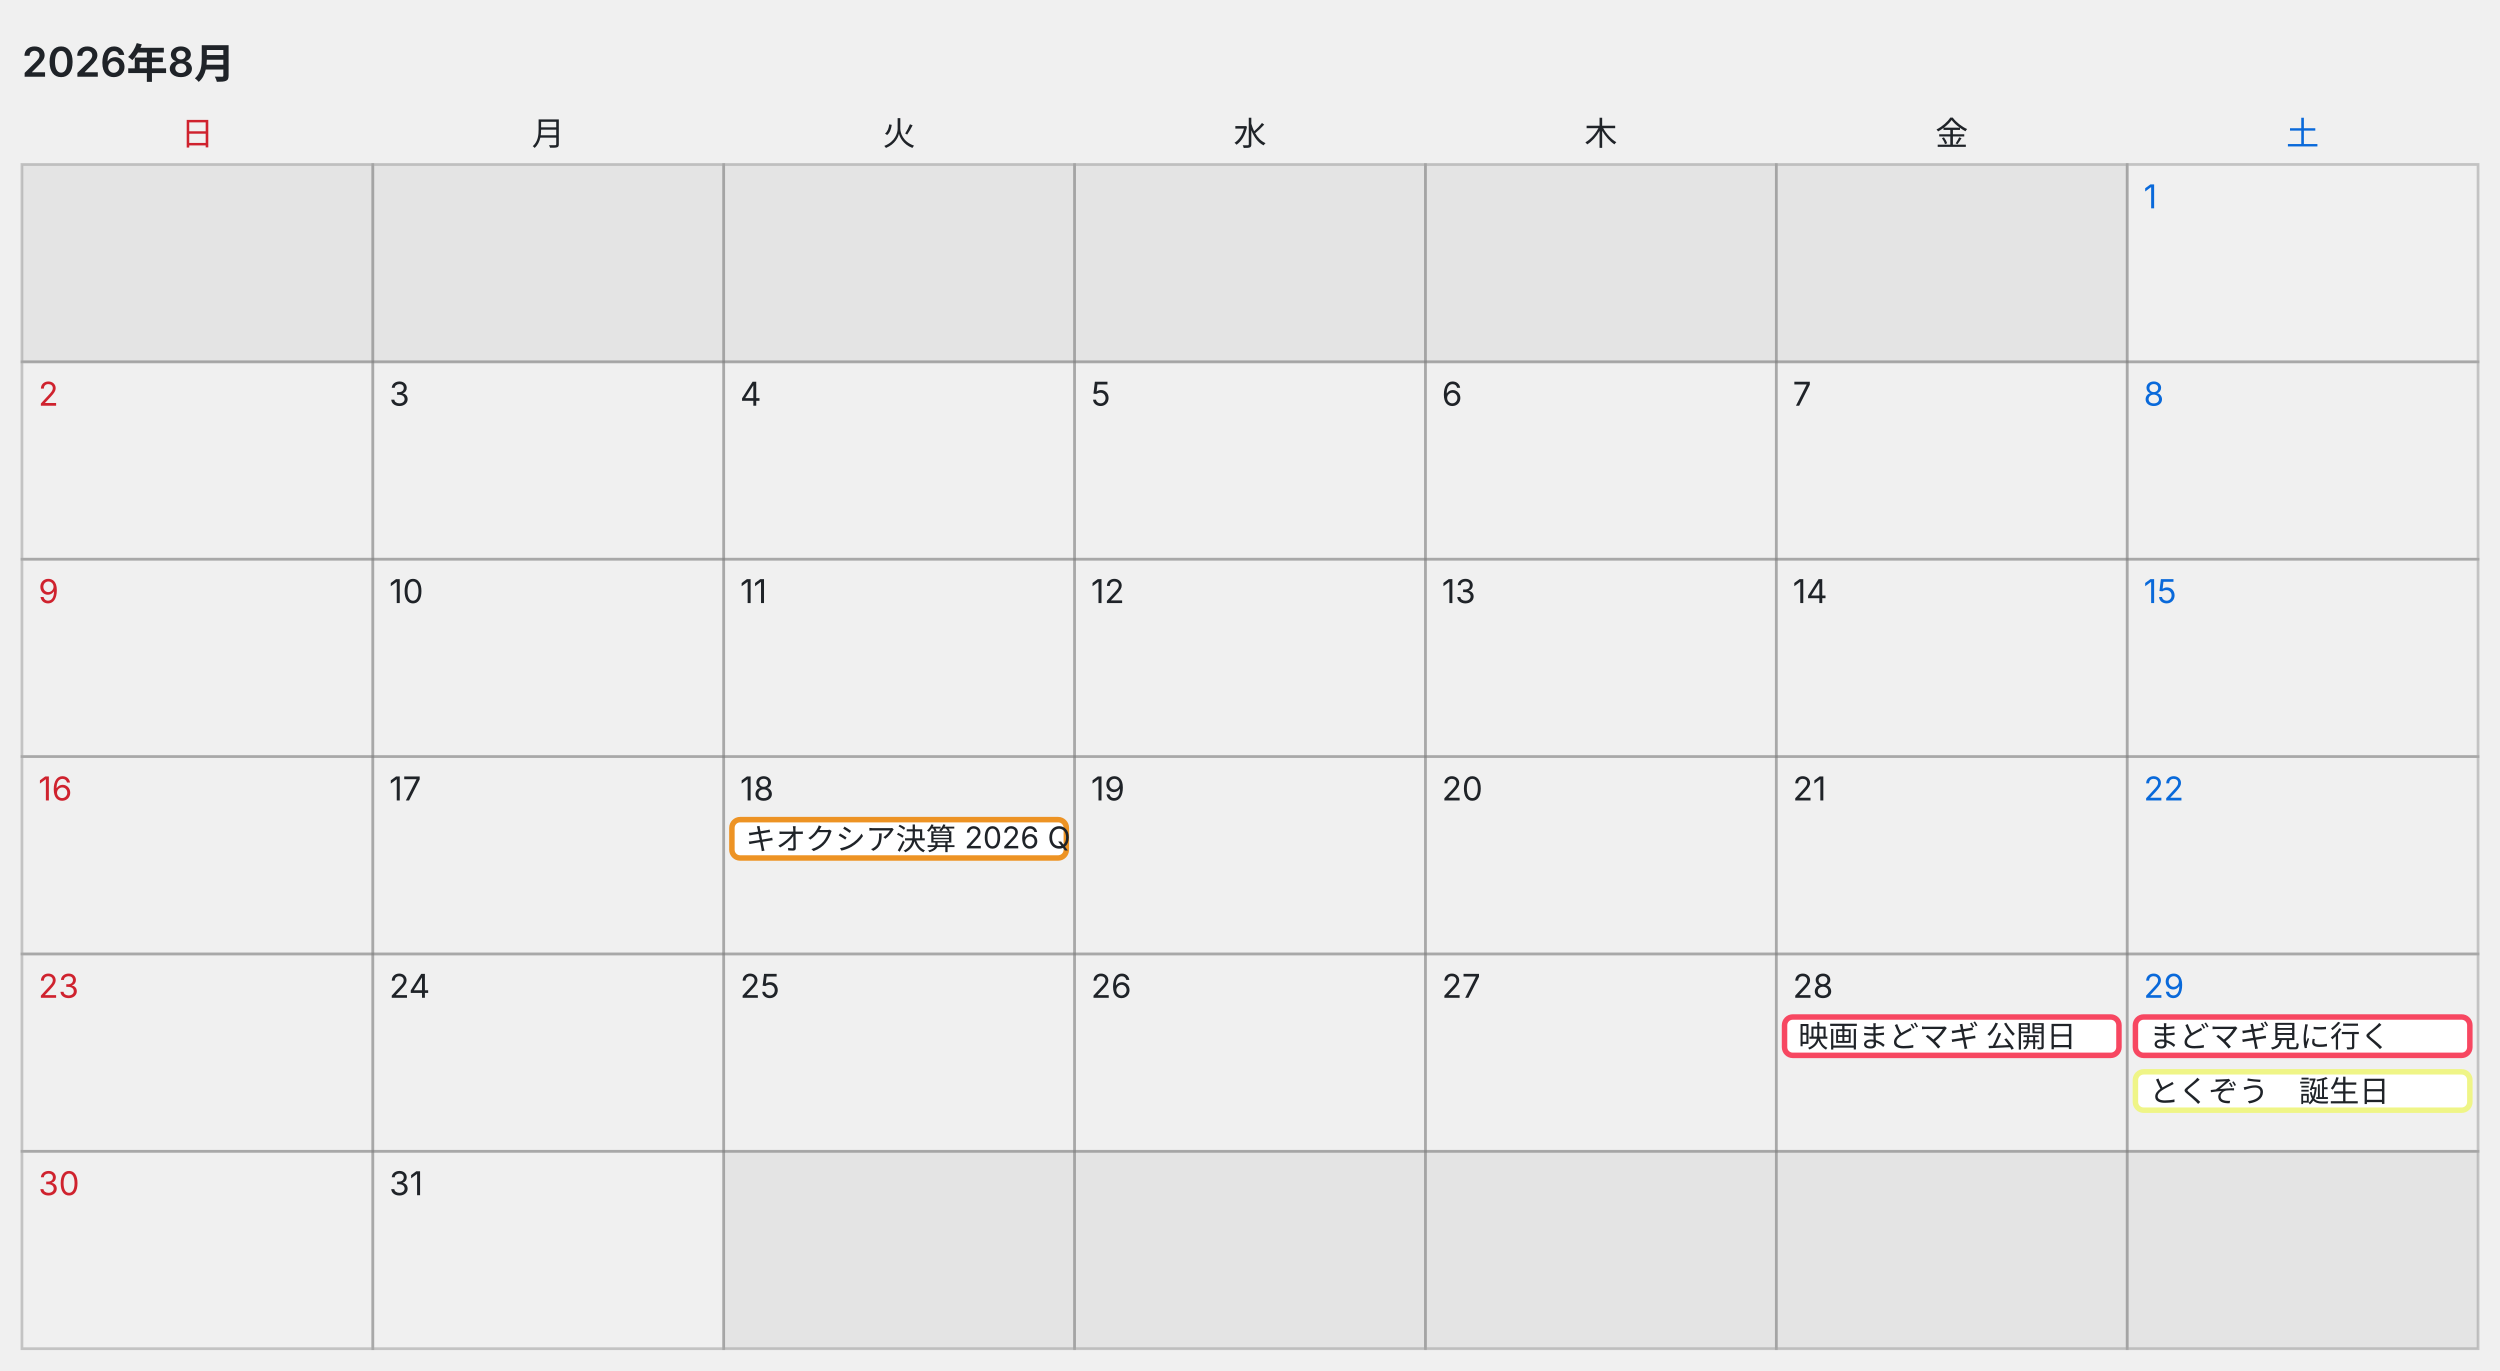
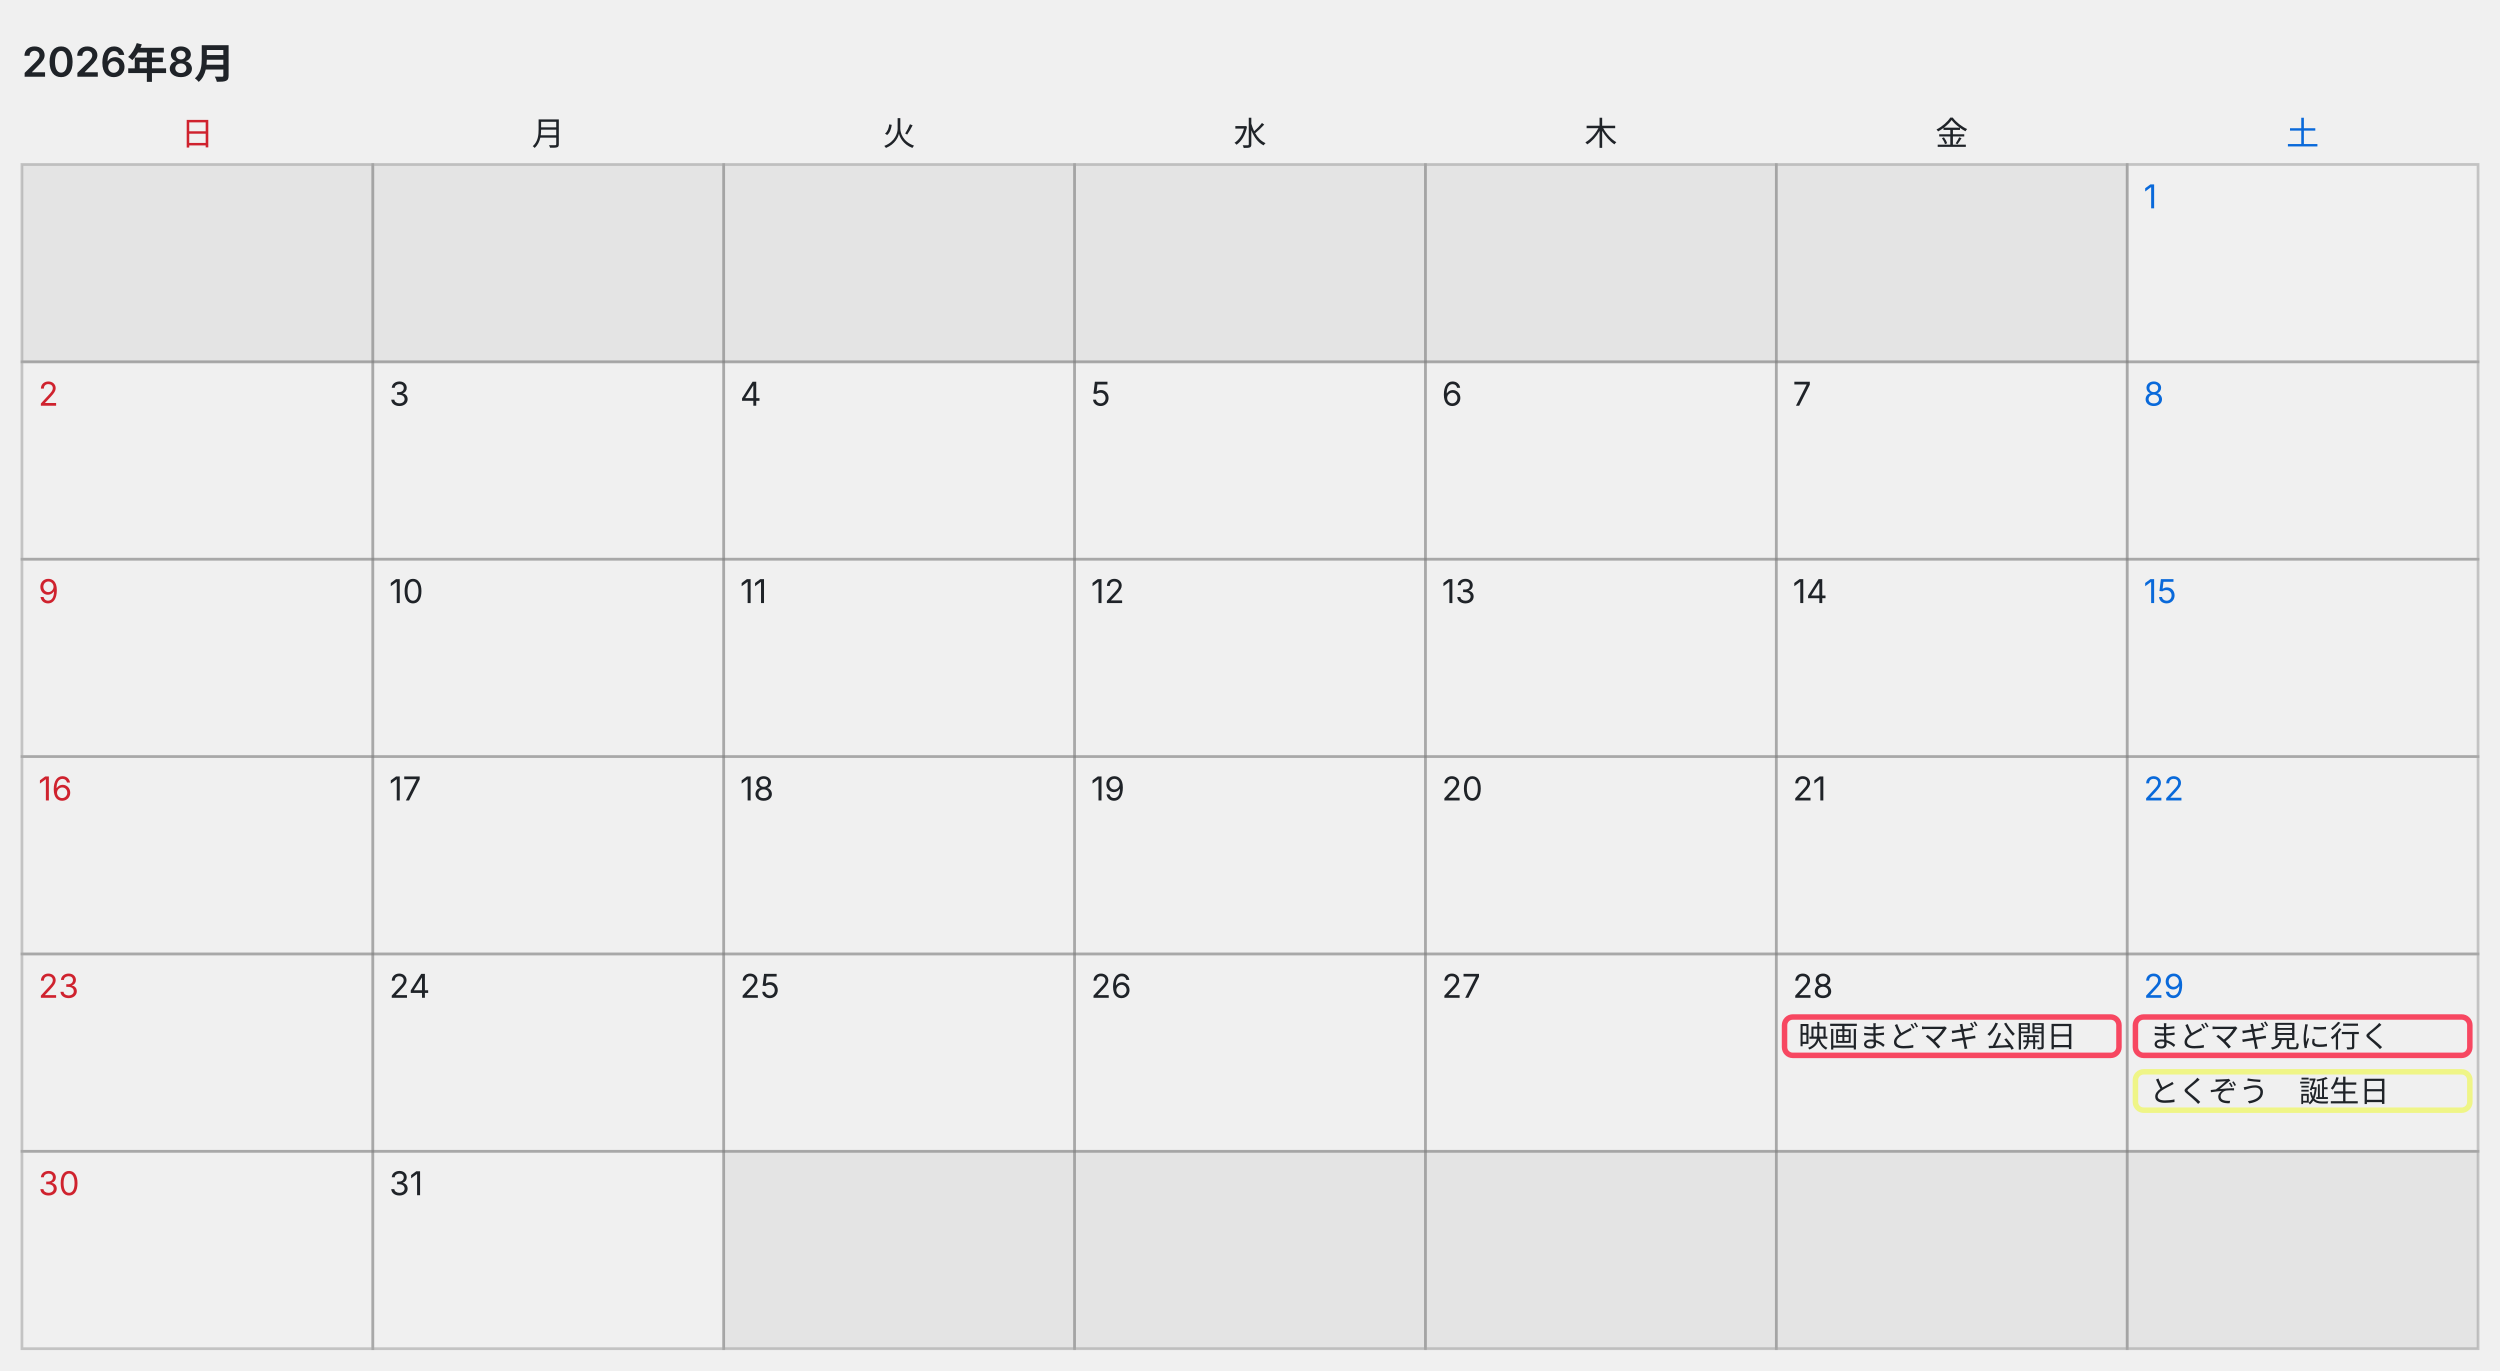
<svg xmlns="http://www.w3.org/2000/svg" width="912" height="500" viewBox="0 0 912 500" role="img" aria-label="カレンダー 2026年8月">
  <style>
  text { font-family: -apple-system, "Segoe UI", "Hiragino Sans", "Noto Sans JP", Meiryo, sans-serif; font-size: 12px; fill: #1f2328; }
  .title { font-size: 15px; font-weight: 600; }
  .cell { fill: none; stroke: #808080; stroke-opacity: 0.4; }
  .out { fill: #808080; fill-opacity: 0.1; stroke: #808080; stroke-opacity: 0.4; }
  .sat { fill: #0969da; }
  .sun { fill: #cf222e; }
-   .bar { fill: #ffffff; }
+   .bar { fill: none; }
  .bar-text { font-size: 11px; }
  @media (prefers-color-scheme: dark) {
    text { fill: #e6edf3; }
-     .bar { fill: #0d1117; }
    .sat { fill: #4493f8; }
    .sun { fill: #f85149; }
  }
</style>
  <text x="8" y="28" class="title">2026年8月</text>
  <text x="72" y="53" text-anchor="middle" class="sun">日</text>
  <text x="200" y="53" text-anchor="middle">月</text>
  <text x="328" y="53" text-anchor="middle">火</text>
  <text x="456" y="53" text-anchor="middle">水</text>
  <text x="584" y="53" text-anchor="middle">木</text>
  <text x="712" y="53" text-anchor="middle">金</text>
  <text x="840" y="53" text-anchor="middle" class="sat">土</text>
  <rect x="8" y="60" width="128" height="72" class="out" />
  <rect x="136" y="60" width="128" height="72" class="out" />
  <rect x="264" y="60" width="128" height="72" class="out" />
  <rect x="392" y="60" width="128" height="72" class="out" />
  <rect x="520" y="60" width="128" height="72" class="out" />
  <rect x="648" y="60" width="128" height="72" class="out" />
  <rect x="776" y="60" width="128" height="72" class="cell" />
  <text x="782" y="76" class="sat">1</text>
  <rect x="8" y="132" width="128" height="72" class="cell" />
  <text x="14" y="148" class="sun">2</text>
  <rect x="136" y="132" width="128" height="72" class="cell" />
  <text x="142" y="148">3</text>
  <rect x="264" y="132" width="128" height="72" class="cell" />
  <text x="270" y="148">4</text>
  <rect x="392" y="132" width="128" height="72" class="cell" />
  <text x="398" y="148">5</text>
  <rect x="520" y="132" width="128" height="72" class="cell" />
  <text x="526" y="148">6</text>
  <rect x="648" y="132" width="128" height="72" class="cell" />
  <text x="654" y="148">7</text>
  <rect x="776" y="132" width="128" height="72" class="cell" />
  <text x="782" y="148" class="sat">8</text>
  <rect x="8" y="204" width="128" height="72" class="cell" />
  <text x="14" y="220" class="sun">9</text>
  <rect x="136" y="204" width="128" height="72" class="cell" />
  <text x="142" y="220">10</text>
  <rect x="264" y="204" width="128" height="72" class="cell" />
  <text x="270" y="220">11</text>
  <rect x="392" y="204" width="128" height="72" class="cell" />
  <text x="398" y="220">12</text>
  <rect x="520" y="204" width="128" height="72" class="cell" />
  <text x="526" y="220">13</text>
  <rect x="648" y="204" width="128" height="72" class="cell" />
  <text x="654" y="220">14</text>
  <rect x="776" y="204" width="128" height="72" class="cell" />
  <text x="782" y="220" class="sat">15</text>
  <rect x="8" y="276" width="128" height="72" class="cell" />
  <text x="14" y="292" class="sun">16</text>
  <rect x="136" y="276" width="128" height="72" class="cell" />
  <text x="142" y="292">17</text>
  <rect x="264" y="276" width="128" height="72" class="cell" />
  <text x="270" y="292">18</text>
  <rect x="392" y="276" width="128" height="72" class="cell" />
  <text x="398" y="292">19</text>
  <rect x="520" y="276" width="128" height="72" class="cell" />
  <text x="526" y="292">20</text>
  <rect x="648" y="276" width="128" height="72" class="cell" />
  <text x="654" y="292">21</text>
  <rect x="776" y="276" width="128" height="72" class="cell" />
  <text x="782" y="292" class="sat">22</text>
-   <svg x="266" y="298" width="124" height="16">
-     <rect x="1" y="1" width="122" height="14" rx="3" class="bar" stroke="#ed9324" stroke-width="2" />
-     <text x="6" y="12" class="bar-text">キオクシア決算 2026 Q2</text>
-   </svg>
  <rect x="8" y="348" width="128" height="72" class="cell" />
  <text x="14" y="364" class="sun">23</text>
  <rect x="136" y="348" width="128" height="72" class="cell" />
  <text x="142" y="364">24</text>
  <rect x="264" y="348" width="128" height="72" class="cell" />
  <text x="270" y="364">25</text>
  <rect x="392" y="348" width="128" height="72" class="cell" />
  <text x="398" y="364">26</text>
  <rect x="520" y="348" width="128" height="72" class="cell" />
  <text x="526" y="364">27</text>
  <rect x="648" y="348" width="128" height="72" class="cell" />
  <text x="654" y="364">28</text>
  <rect x="776" y="348" width="128" height="72" class="cell" />
  <text x="782" y="364" class="sat">29</text>
  <svg x="650" y="370" width="124" height="16">
    <rect x="1" y="1" width="122" height="14" rx="3" class="bar" stroke="#f74761" stroke-width="2" />
    <text x="6" y="12" class="bar-text">映画まどマギ 公開日</text>
  </svg>
  <svg x="778" y="370" width="124" height="16">
    <rect x="1" y="1" width="122" height="14" rx="3" class="bar" stroke="#f74761" stroke-width="2" />
    <text x="6" y="12" class="bar-text">まどマギ見に行く</text>
  </svg>
  <svg x="778" y="390" width="124" height="16">
    <rect x="1" y="1" width="122" height="14" rx="3" class="bar" stroke="#eff587" stroke-width="2" />
    <text x="6" y="12" class="bar-text">とくぞう　誕生日</text>
  </svg>
  <rect x="8" y="420" width="128" height="72" class="cell" />
  <text x="14" y="436" class="sun">30</text>
  <rect x="136" y="420" width="128" height="72" class="cell" />
  <text x="142" y="436">31</text>
  <rect x="264" y="420" width="128" height="72" class="out" />
  <rect x="392" y="420" width="128" height="72" class="out" />
  <rect x="520" y="420" width="128" height="72" class="out" />
  <rect x="648" y="420" width="128" height="72" class="out" />
  <rect x="776" y="420" width="128" height="72" class="out" />
</svg>
